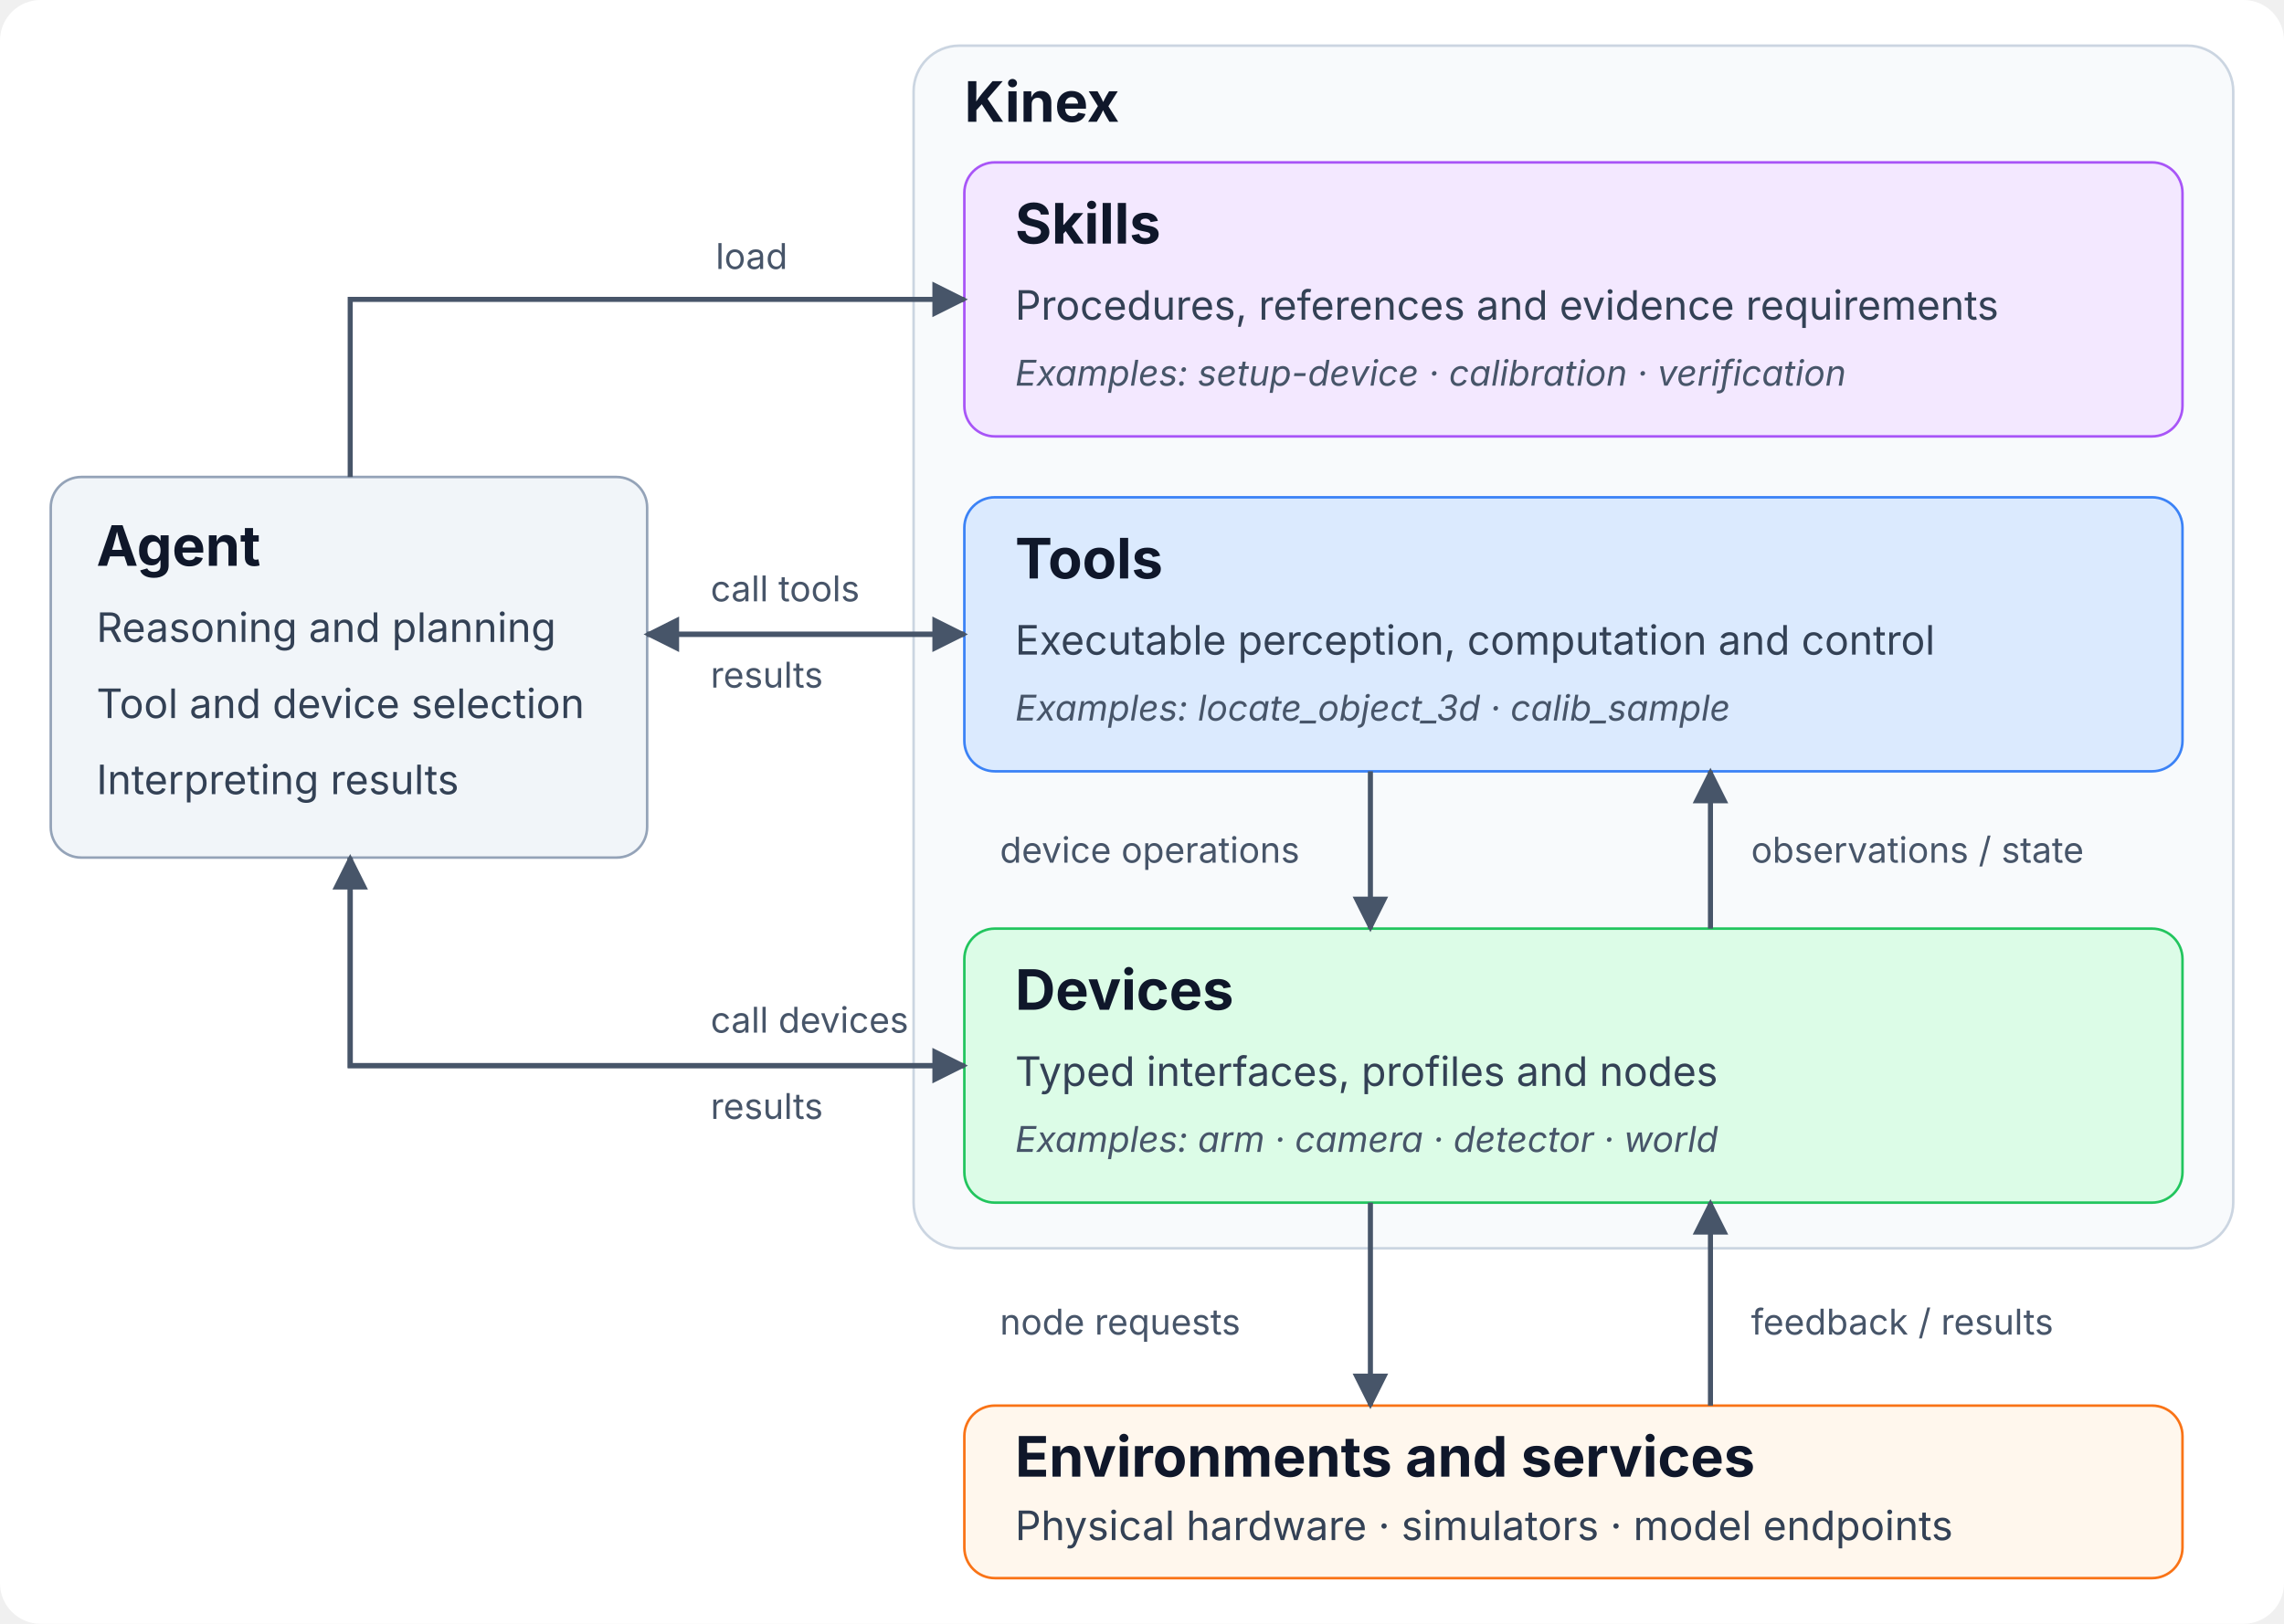
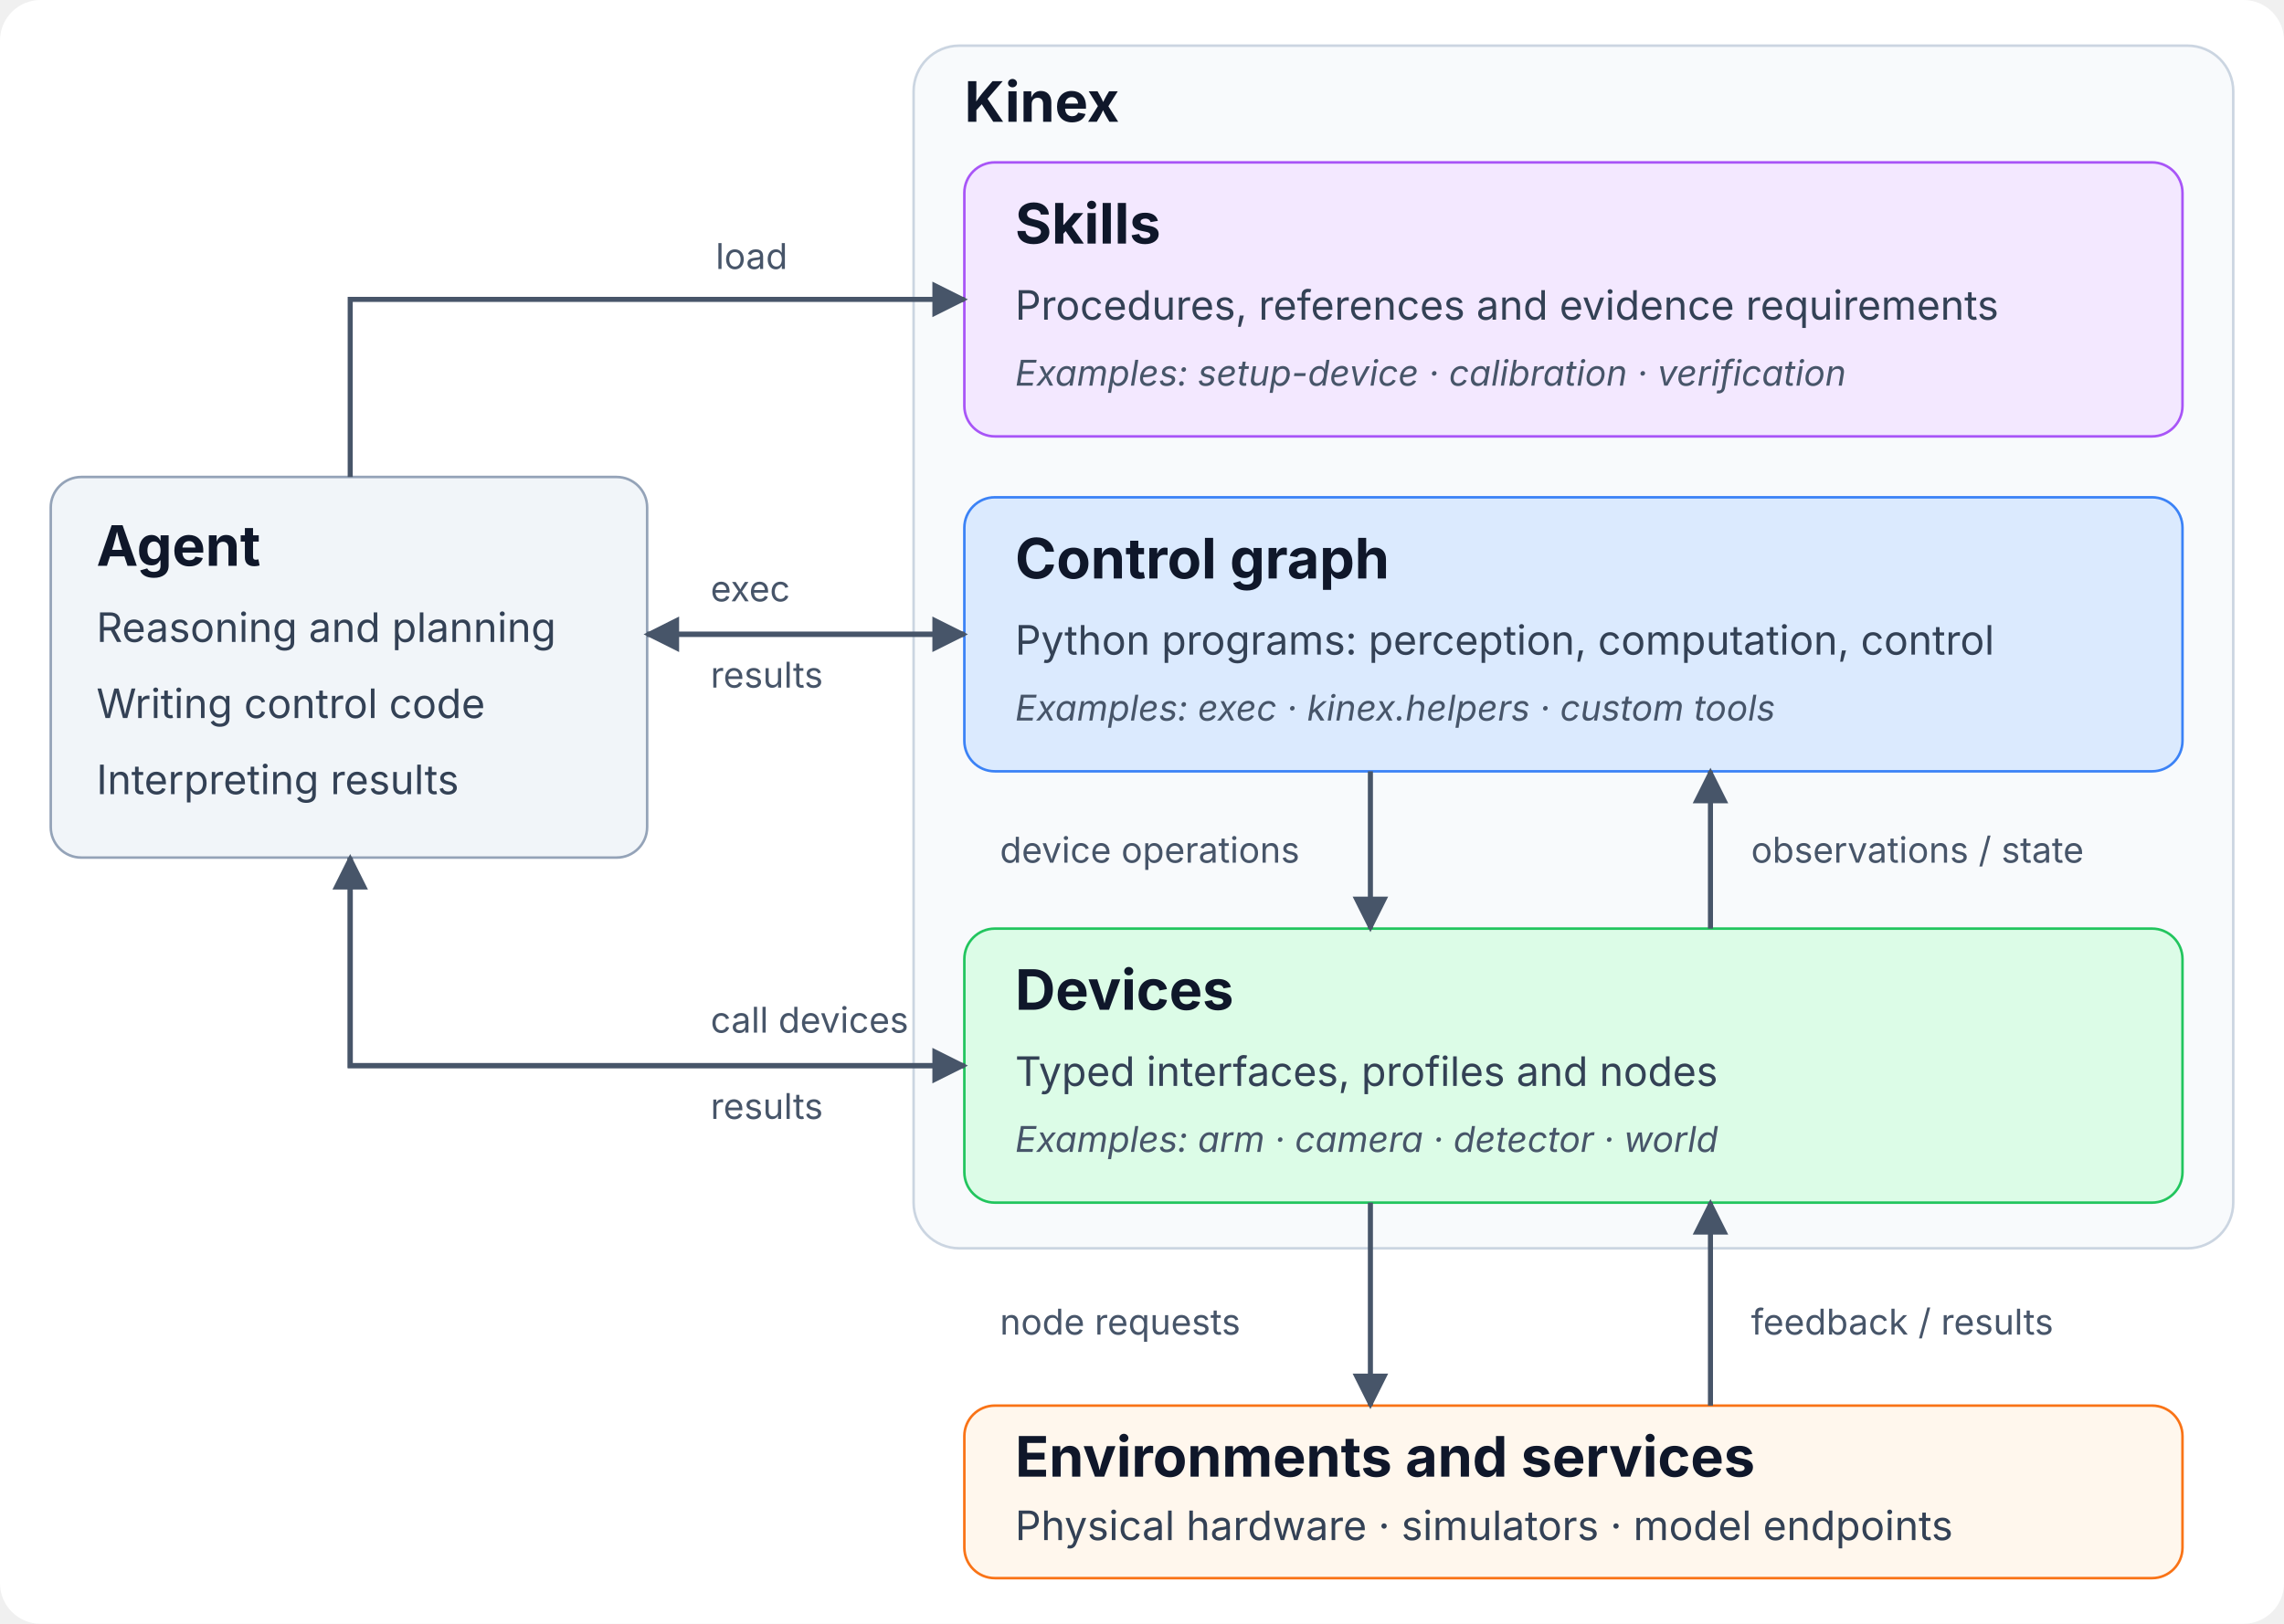
<svg xmlns="http://www.w3.org/2000/svg" width="900" height="640" viewBox="0 0 900 640" role="img" aria-labelledby="title description">
  <defs>
    <marker id="arrow" viewBox="0 0 10 10" refX="9" refY="5" markerWidth="7" markerHeight="7" orient="auto">
      <path d="M 0 0 L 10 5 L 0 10 Z" fill="#475569" />
    </marker>
    <style>
      text { font-family: system-ui, -apple-system, "Segoe UI", sans-serif; fill: #0f172a; }
      .heading { font-size: 22px; font-weight: 650; }
      .body { font-size: 16px; fill: #334155; }
      .label { font-size: 14px; fill: #475569; }
      .arrow { fill: none; stroke: #475569; stroke-width: 2; marker-end: url(#arrow); }
      .example { font-size: 14px; font-style: italic; fill: #475569; }
    </style>
  </defs>
  <rect width="900" height="640" rx="16" fill="#ffffff" />
  <rect x="360" y="18" width="520" height="474" rx="18" fill="#f8fafc" stroke="#cbd5e1" />
  <text x="380" y="48" class="heading">Kinex</text>
  <rect x="380" y="64" width="480" height="108" rx="12" fill="#f3e8ff" stroke="#a855f7" />
  <text x="400" y="96" class="heading">Skills</text>
  <text x="400" y="126" class="body">Procedures, references and evidence requirements</text>
  <text x="400" y="152" class="example">Examples: setup-device · calibration · verification</text>
  <rect x="380" y="196" width="480" height="108" rx="12" fill="#dbeafe" stroke="#3b82f6" />
-   <text x="400" y="228" class="heading">Tools</text>
-   <text x="400" y="258" class="body">Executable perception, computation and control</text>
-   <text x="400" y="284" class="example">Examples: locate_object_3d · calib_sample</text>
+   <text x="400" y="228" class="heading">Control graph</text>
+   <text x="400" y="258" class="body">Python programs: perception, computation, control</text>
+   <text x="400" y="284" class="example">Examples: exec · kinex.helpers · custom tools</text>
  <rect x="380" y="366" width="480" height="108" rx="12" fill="#dcfce7" stroke="#22c55e" />
  <text x="400" y="398" class="heading">Devices</text>
  <text x="400" y="428" class="body">Typed interfaces, profiles and nodes</text>
  <text x="400" y="454" class="example">Examples: arm · camera · detector · world</text>
  <rect x="20" y="188" width="235" height="150" rx="12" fill="#f1f5f9" stroke="#94a3b8" />
  <text x="38" y="223" class="heading">Agent</text>
  <text x="38" y="253" class="body">Reasoning and planning</text>
-   <text x="38" y="283" class="body">Tool and device selection</text>
+   <text x="38" y="283" class="body">Writing control code</text>
  <text x="38" y="313" class="body">Interpreting results</text>
  <path d="M 138 188 V 118 H 380" class="arrow" />
  <text x="282" y="106" class="label">load</text>
  <path d="M 255 250 H 380" class="arrow" />
  <path d="M 380 250 H 255" class="arrow" />
-   <text x="280" y="237" class="label">call tools</text>
+   <text x="280" y="237" class="label">exec</text>
  <text x="280" y="271" class="label">results</text>
  <path d="M 138 338 V 420 H 380" class="arrow" />
  <path d="M 380 420 H 138 V 338" class="arrow" />
  <text x="280" y="407" class="label">call devices</text>
  <text x="280" y="441" class="label">results</text>
  <path d="M 540 304 V 366" class="arrow" />
  <text x="394" y="340" class="label">device operations</text>
  <path d="M 674 366 V 304" class="arrow" />
  <text x="690" y="340" class="label">observations / state</text>
  <rect x="380" y="554" width="480" height="68" rx="12" fill="#fff7ed" stroke="#f97316" />
  <text x="400" y="582" class="heading">Environments and services</text>
  <text x="400" y="607" class="body">Physical hardware · simulators · model endpoints</text>
  <path d="M 540 474 V 554" class="arrow" />
  <text x="394" y="526" class="label">node requests</text>
  <path d="M 674 554 V 474" class="arrow" />
  <text x="690" y="526" class="label">feedback / results</text>
</svg>
